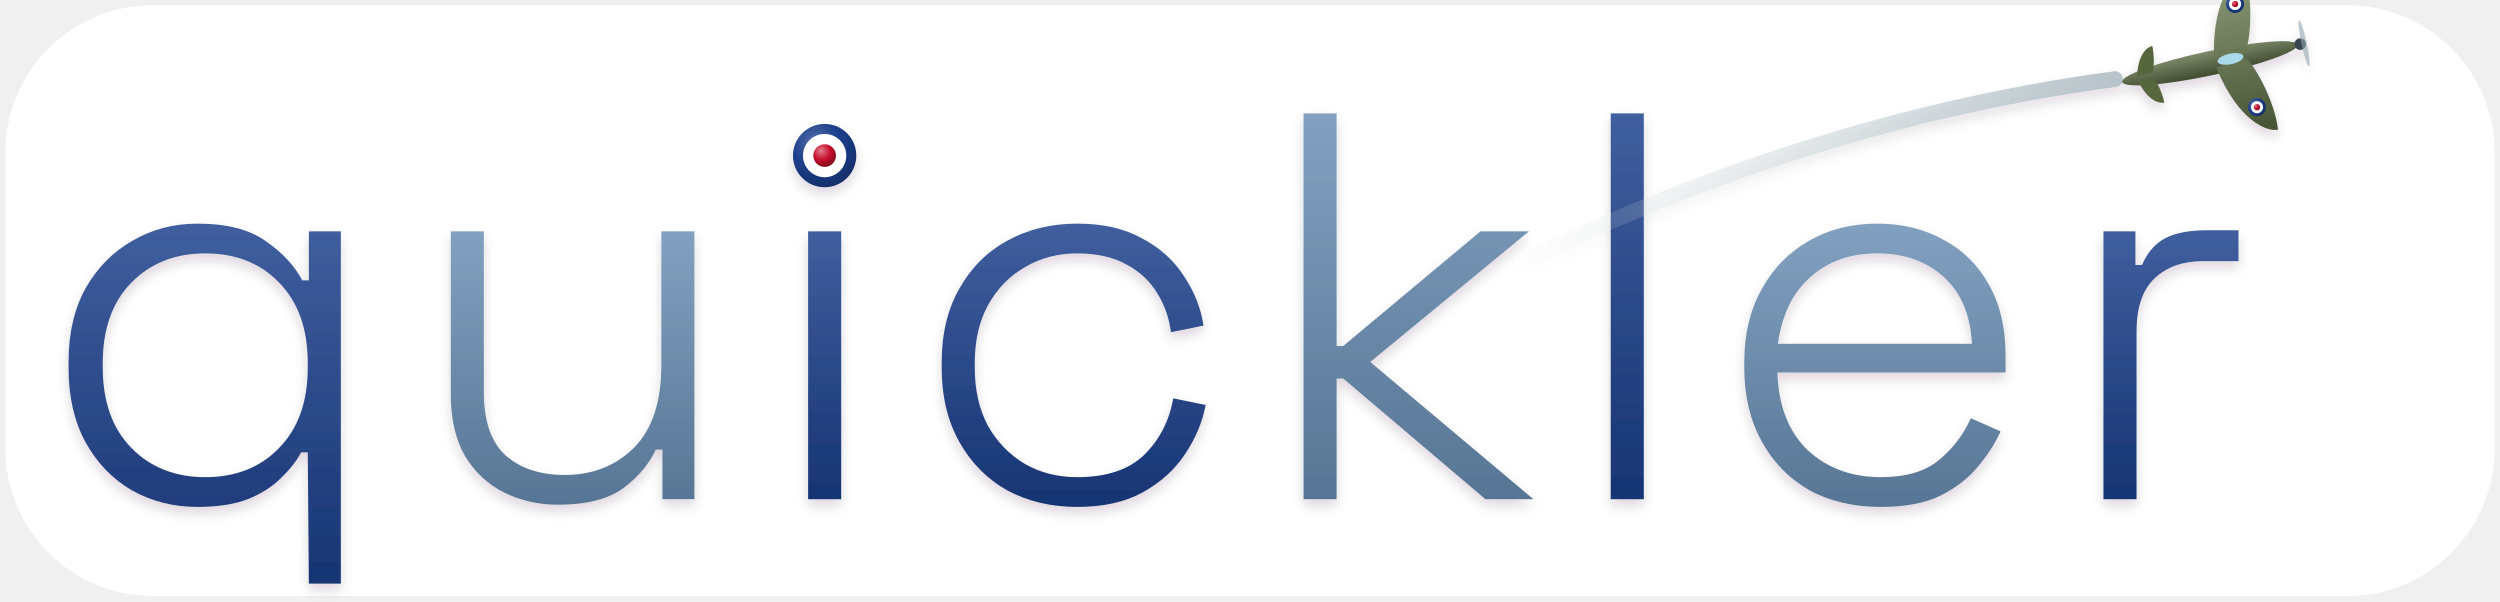
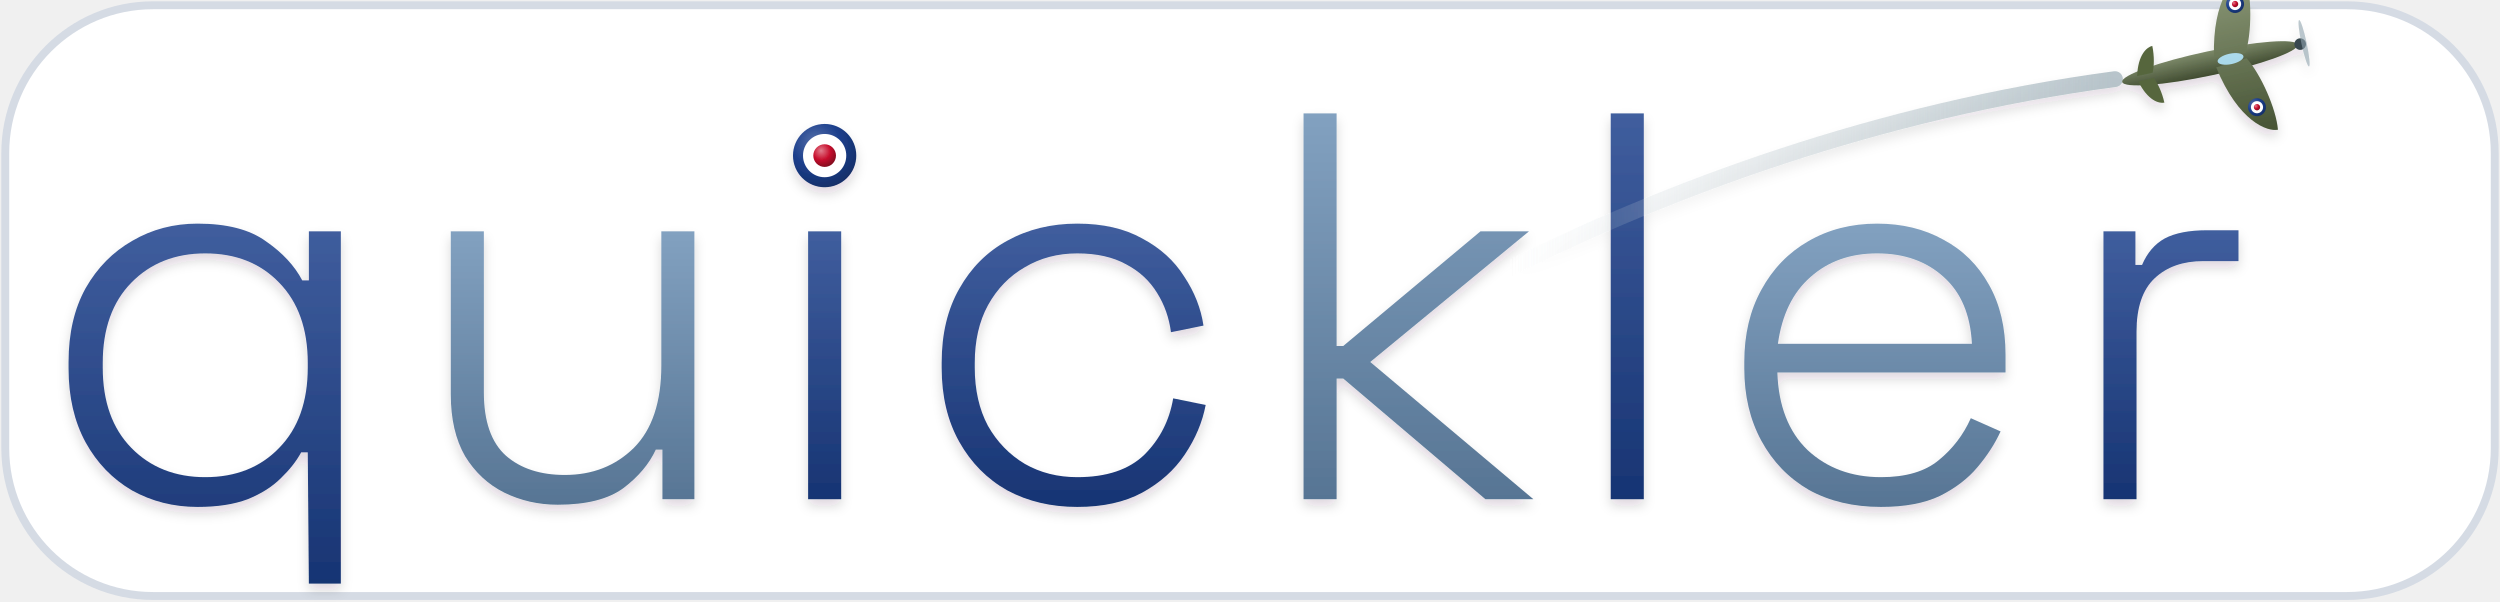
<svg xmlns="http://www.w3.org/2000/svg" width="1896" height="456" viewBox="-12 -32 948 228" role="img" aria-label="Quickler logo">
  <defs>
    <filter id="lift" x="-6%" y="-12%" width="112%" height="134%">
      <feDropShadow dx="0" dy="2.5" stdDeviation="2.2" flood-color="#241830" flood-opacity=".16" />
    </filter>
    <linearGradient id="L1C3F8C" x1="0" y1="0" x2="0" y2="1">
      <stop stop-color="#405E9E" />
      <stop offset="1" stop-color="#173473" />
    </linearGradient>
    <linearGradient id="L6A8FB4" x1="0" y1="0" x2="0" y2="1">
      <stop stop-color="#82A1C0" />
      <stop offset="1" stop-color="#577594" />
    </linearGradient>
    <radialGradient id="rb" cx="0.38" cy="0.32" r="0.7" fx="0.34" fy="0.28">
      <stop stop-color="#556FA9" />
      <stop offset=".55" stop-color="#1C3F8C" />
      <stop offset="1" stop-color="#152F69" />
    </radialGradient>
    <radialGradient id="rr" cx="0.38" cy="0.32" r="0.7" fx="0.34" fy="0.28">
      <stop stop-color="#E17C8C" />
      <stop offset=".55" stop-color="#C8102E" />
      <stop offset="1" stop-color="#820A1E" />
    </radialGradient>
    <linearGradient id="trail" x1="0" y1="0" x2="1" y2="0">
      <stop stop-color="#CFD8DC" stop-opacity="0" />
      <stop offset="1" stop-color="#B0BEC5" stop-opacity=".9" />
    </linearGradient>
    <linearGradient id="fus" x1="0" y1="0" x2="0" y2="1">
      <stop stop-color="#7C8969" />
      <stop offset="1" stop-color="#404B30" />
    </linearGradient>
    <linearGradient id="wing" x1="0" y1="0" x2="0" y2="1">
      <stop stop-color="#8B9877" />
      <stop offset="1" stop-color="#465334" />
    </linearGradient>
  </defs>
-   <rect x="-10" y="-30" width="944" height="224" rx="56" fill="#FFFFFF" />
+   <rect x="-10" y="-30" width="944" height="224" rx="56" fill="#FFFFFF" stroke="#D5DBE4" stroke-width="3" />
  <g filter="url(#lift)">
    <path d="M105.124 189.3L104.706 139.535H102.198C100.387 142.879 97.809 146.153 94.465 149.358C91.26 152.563 87.08 155.21 81.925 157.3C76.77 159.251 70.43 160.226 62.906 160.226C53.849 160.226 45.559 158.136 38.035 153.956C30.65 149.637 24.798 143.576 20.479 135.773C16.16 127.831 14 118.496 14 107.767V105.259C14 94.391 16.16 85.056 20.479 77.253C24.938 69.45 30.859 63.459 38.244 59.279C45.629 54.96 53.849 52.8 62.906 52.8C74.053 52.8 82.691 55.029 88.822 59.488C95.092 63.807 99.69 68.754 102.616 74.327H105.124V55.726H117.246V189.3H105.124ZM65.832 148.94C77.397 148.94 86.732 145.248 93.838 137.863C101.083 130.478 104.706 120.307 104.706 107.349V105.677C104.706 92.719 101.083 82.548 93.838 75.163C86.732 67.778 77.397 64.086 65.832 64.086C54.407 64.086 45.071 67.778 37.826 75.163C30.581 82.548 26.958 92.719 26.958 105.677V107.349C26.958 120.307 30.581 130.478 37.826 137.863C45.071 145.248 54.407 148.94 65.832 148.94Z" fill="url(#L1C3F8C)" />
    <path d="M199.484 159.39C192.239 159.39 185.481 157.857 179.211 154.792C173.081 151.727 168.134 147.129 164.372 140.998C160.75 134.728 158.938 126.925 158.938 117.59V55.726H171.478V116.754C171.478 127.761 174.265 135.773 179.838 140.789C185.412 145.666 192.866 148.104 202.201 148.104C212.651 148.104 221.36 144.69 228.326 137.863C235.293 130.896 238.776 120.446 238.776 106.513V55.726H251.316V157.3H239.194V138.49H236.686C234.178 143.924 230.068 148.801 224.355 153.12C218.643 157.3 210.352 159.39 199.484 159.39Z" fill="url(#L6A8FB4)" />
    <path d="M294.439 157.3V55.726H306.979V157.3H294.439Z" fill="url(#L1C3F8C)" />
    <path d="M396.499 160.226C386.607 160.226 377.759 158.136 369.956 153.956C362.293 149.637 356.232 143.506 351.773 135.564C347.315 127.622 345.085 118.287 345.085 107.558V105.468C345.085 94.6 347.315 85.265 351.773 77.462C356.232 69.52 362.293 63.459 369.956 59.279C377.759 54.96 386.607 52.8 396.499 52.8C406.253 52.8 414.473 54.681 421.161 58.443C427.989 62.066 433.283 66.873 437.045 72.864C440.947 78.716 443.385 84.916 444.36 91.465L432.029 93.973C431.333 88.539 429.591 83.593 426.804 79.134C424.018 74.536 420.116 70.913 415.1 68.266C410.084 65.479 403.884 64.086 396.499 64.086C389.115 64.086 382.496 65.828 376.644 69.311C370.792 72.655 366.125 77.462 362.641 83.732C359.297 89.863 357.625 97.178 357.625 105.677V107.349C357.625 115.848 359.297 123.233 362.641 129.503C366.125 135.634 370.792 140.441 376.644 143.924C382.496 147.268 389.115 148.94 396.499 148.94C407.646 148.94 416.145 146.084 421.997 140.371C427.849 134.519 431.472 127.413 432.865 119.053L445.196 121.561C443.942 128.11 441.295 134.38 437.254 140.371C433.353 146.223 427.989 151.03 421.161 154.792C414.473 158.415 406.253 160.226 396.499 160.226Z" fill="url(#L1C3F8C)" />
    <path d="M482.302 157.3V11H494.842V99.198H497.35L549.391 55.726H567.783L507.591 105.259L569.455 157.3H551.272L497.35 111.529H494.842V157.3H482.302Z" fill="url(#L6A8FB4)" />
    <path d="M598.787 157.3V11H611.327V157.3Z" fill="url(#L1C3F8C)" />
    <path d="M701.266 160.226C690.816 160.226 681.689 158.066 673.886 153.747C666.223 149.288 660.232 143.088 655.912 135.146C651.593 127.204 649.433 118.078 649.433 107.767V105.259C649.433 94.809 651.593 85.683 655.912 77.88C660.232 69.938 666.153 63.807 673.677 59.488C681.341 55.029 690.049 52.8 699.802 52.8C709.277 52.8 717.637 54.82 724.883 58.861C732.267 62.762 738.049 68.475 742.229 75.999C746.409 83.384 748.5 92.231 748.5 102.542V109.23H661.974C662.392 121.909 666.223 131.732 673.469 138.699C680.853 145.526 690.119 148.94 701.266 148.94C710.74 148.94 718.055 146.78 723.211 142.461C728.505 138.142 732.546 132.847 735.333 126.577L746.619 131.593C744.529 136.191 741.603 140.719 737.841 145.178C734.218 149.497 729.48 153.12 723.628 156.046C717.776 158.833 710.322 160.226 701.266 160.226ZM662.182 98.362H735.75C735.193 87.355 731.64 78.925 725.091 73.073C718.543 67.082 710.113 64.086 699.802 64.086C689.631 64.086 681.201 67.082 674.513 73.073C667.825 78.925 663.715 87.355 662.182 98.362Z" fill="url(#L6A8FB4)" />
    <path d="M785.63 157.3V55.726H797.752V68.475H800.26C802.21 63.877 805.067 60.533 808.829 58.443C812.73 56.353 818.094 55.308 824.922 55.308H836.835V67.012H823.459C815.795 67.012 809.665 69.172 805.067 73.491C800.469 77.81 798.17 84.568 798.17 93.764V157.3H785.63Z" fill="url(#L1C3F8C)" />
    <circle cx="300.7" cy="27" r="12" fill="url(#rb)" />
    <circle cx="300.7" cy="27" r="8.2" fill="#fff" />
    <circle cx="300.7" cy="27" r="4.3" fill="url(#rr)" />
    <path d="M560 70 C620 40 700 10 790 -2" stroke="url(#trail)" stroke-width="6" fill="none" stroke-linecap="round" />
    <g transform="translate(826 -8) rotate(-12)">
      <ellipse cx="0" cy="0" rx="34" ry="4.6" fill="url(#fus)" />
      <path d="M2 -2 C6 -24 16 -30 20 -30 C21 -22 18 -8 14 -1Z M2 2 C6 24 16 30 20 30 C21 22 18 8 14 1Z" fill="url(#wing)" />
      <path d="M-28 -1 C-26 -9 -22 -11 -20 -11 C-20 -7 -21 -3 -22 -1Z M-28 1 C-26 9 -22 11 -20 11 C-20 7 -21 3 -22 1Z" fill="#56663E" />
      <ellipse cx="8" cy="0" rx="5" ry="2" fill="#B3E5FC" opacity=".9" />
      <circle cx="35" cy="0" r="2.2" fill="#37474F" />
      <ellipse cx="36.5" cy="0" rx="1" ry="9" fill="#90A4AE" opacity=".6" />
      <circle cx="14" cy="-20" r="3.4" fill="url(#rb)" />
      <circle cx="14" cy="-20" r="2.3" fill="#fff" />
      <circle cx="14" cy="-20" r="1.2" fill="url(#rr)" />
      <circle cx="14" cy="20" r="3.4" fill="url(#rb)" />
      <circle cx="14" cy="20" r="2.3" fill="#fff" />
      <circle cx="14" cy="20" r="1.2" fill="url(#rr)" />
    </g>
  </g>
</svg>
